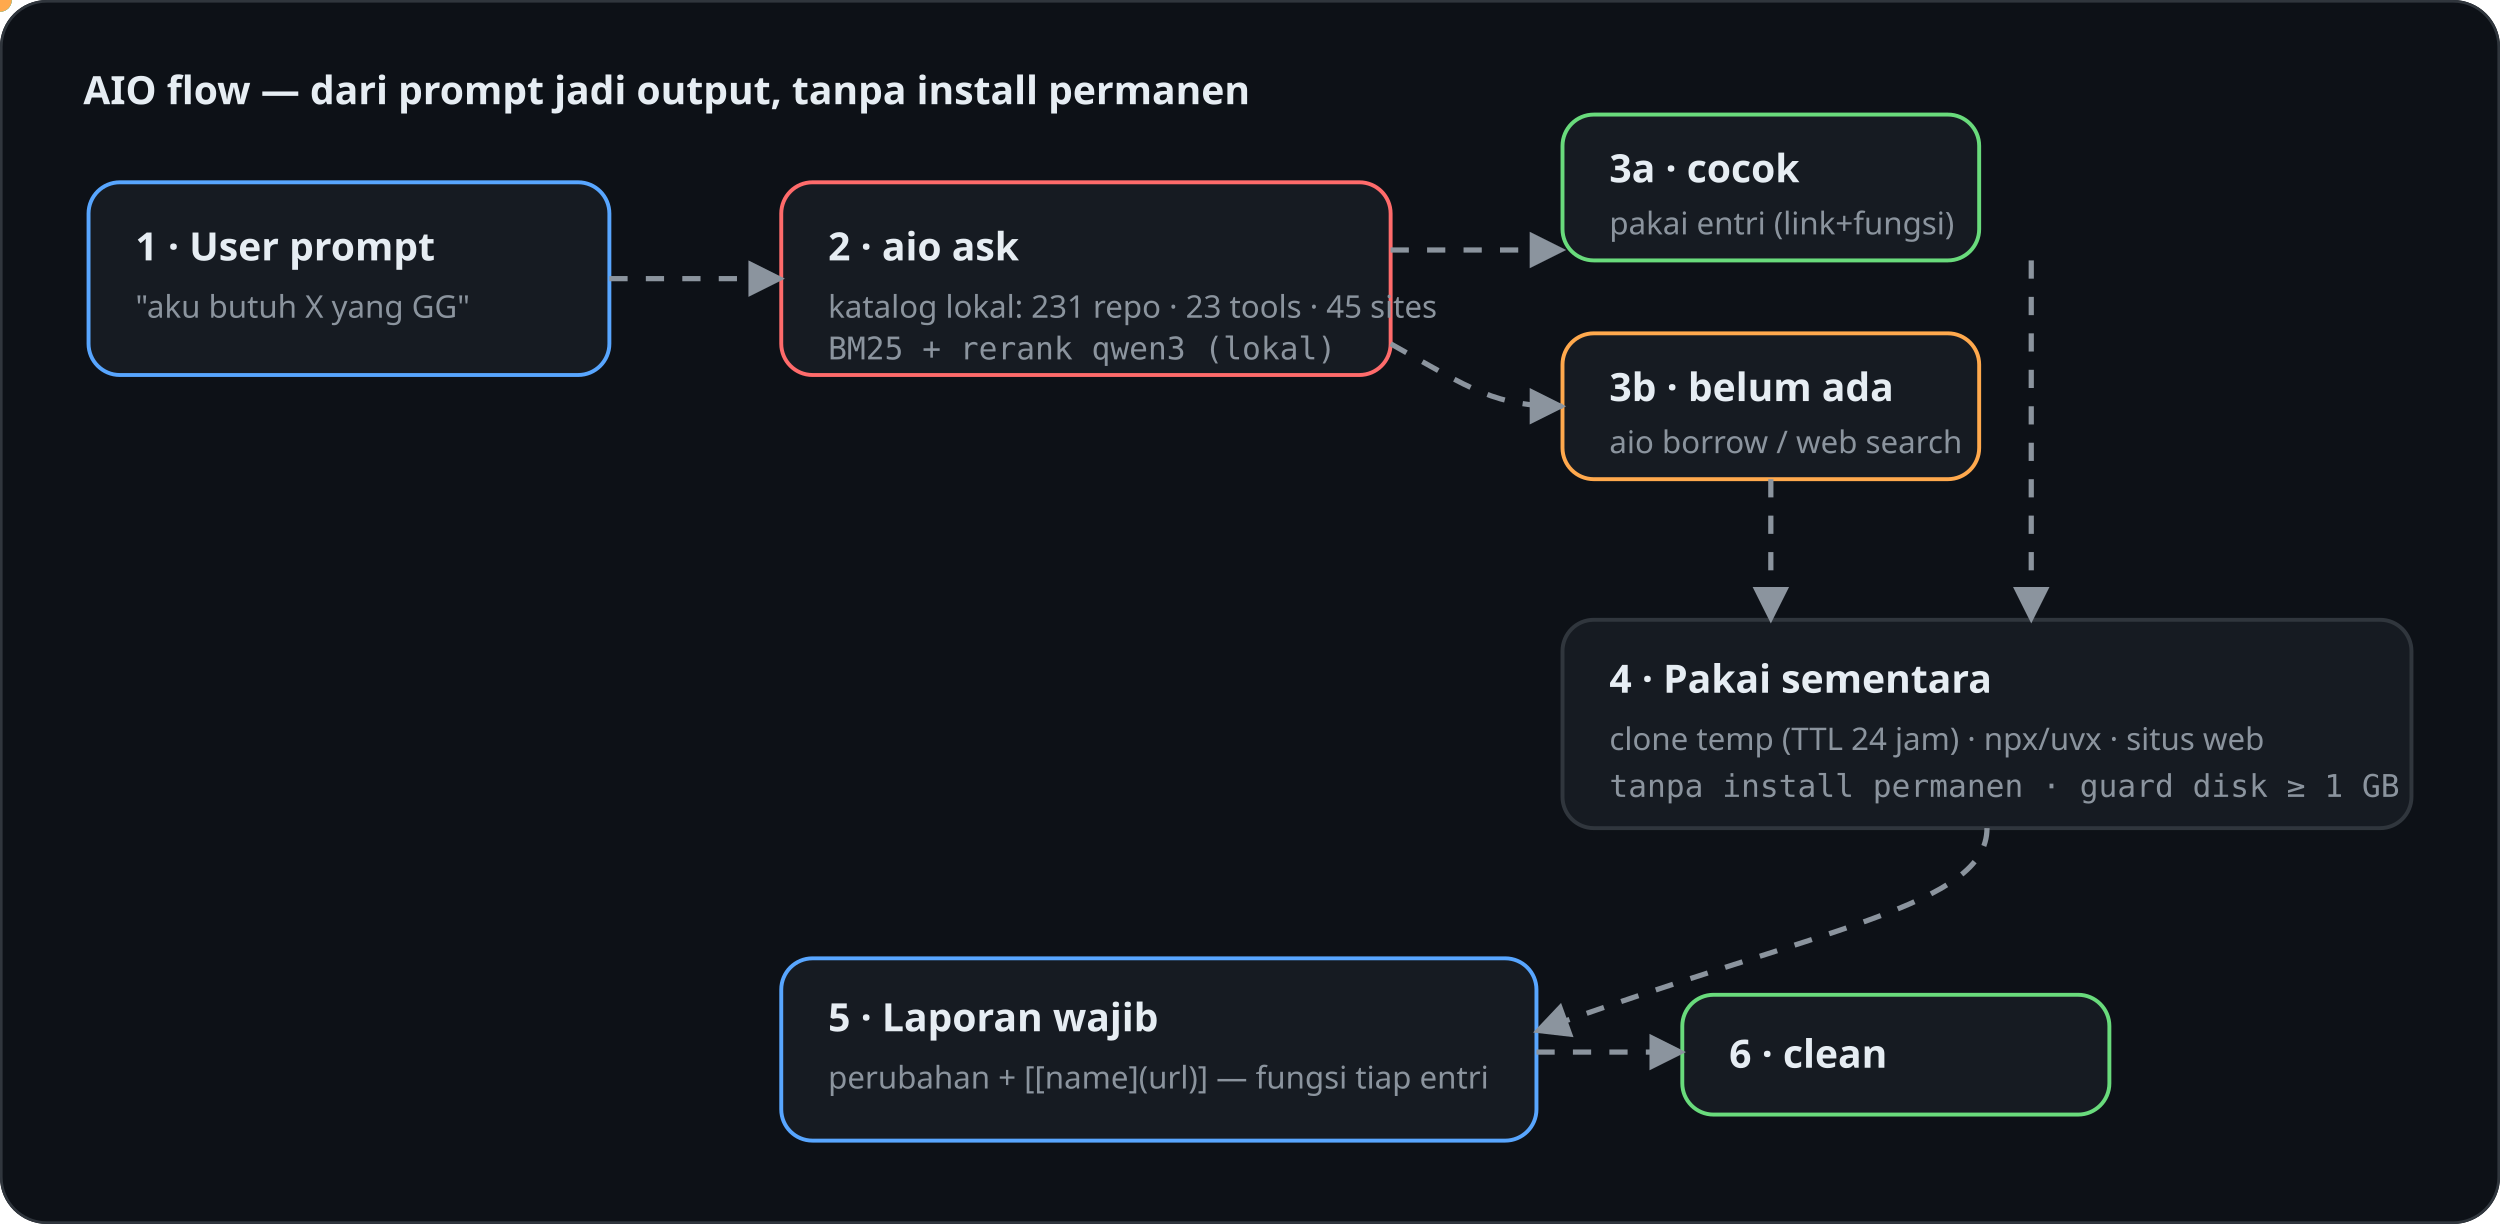
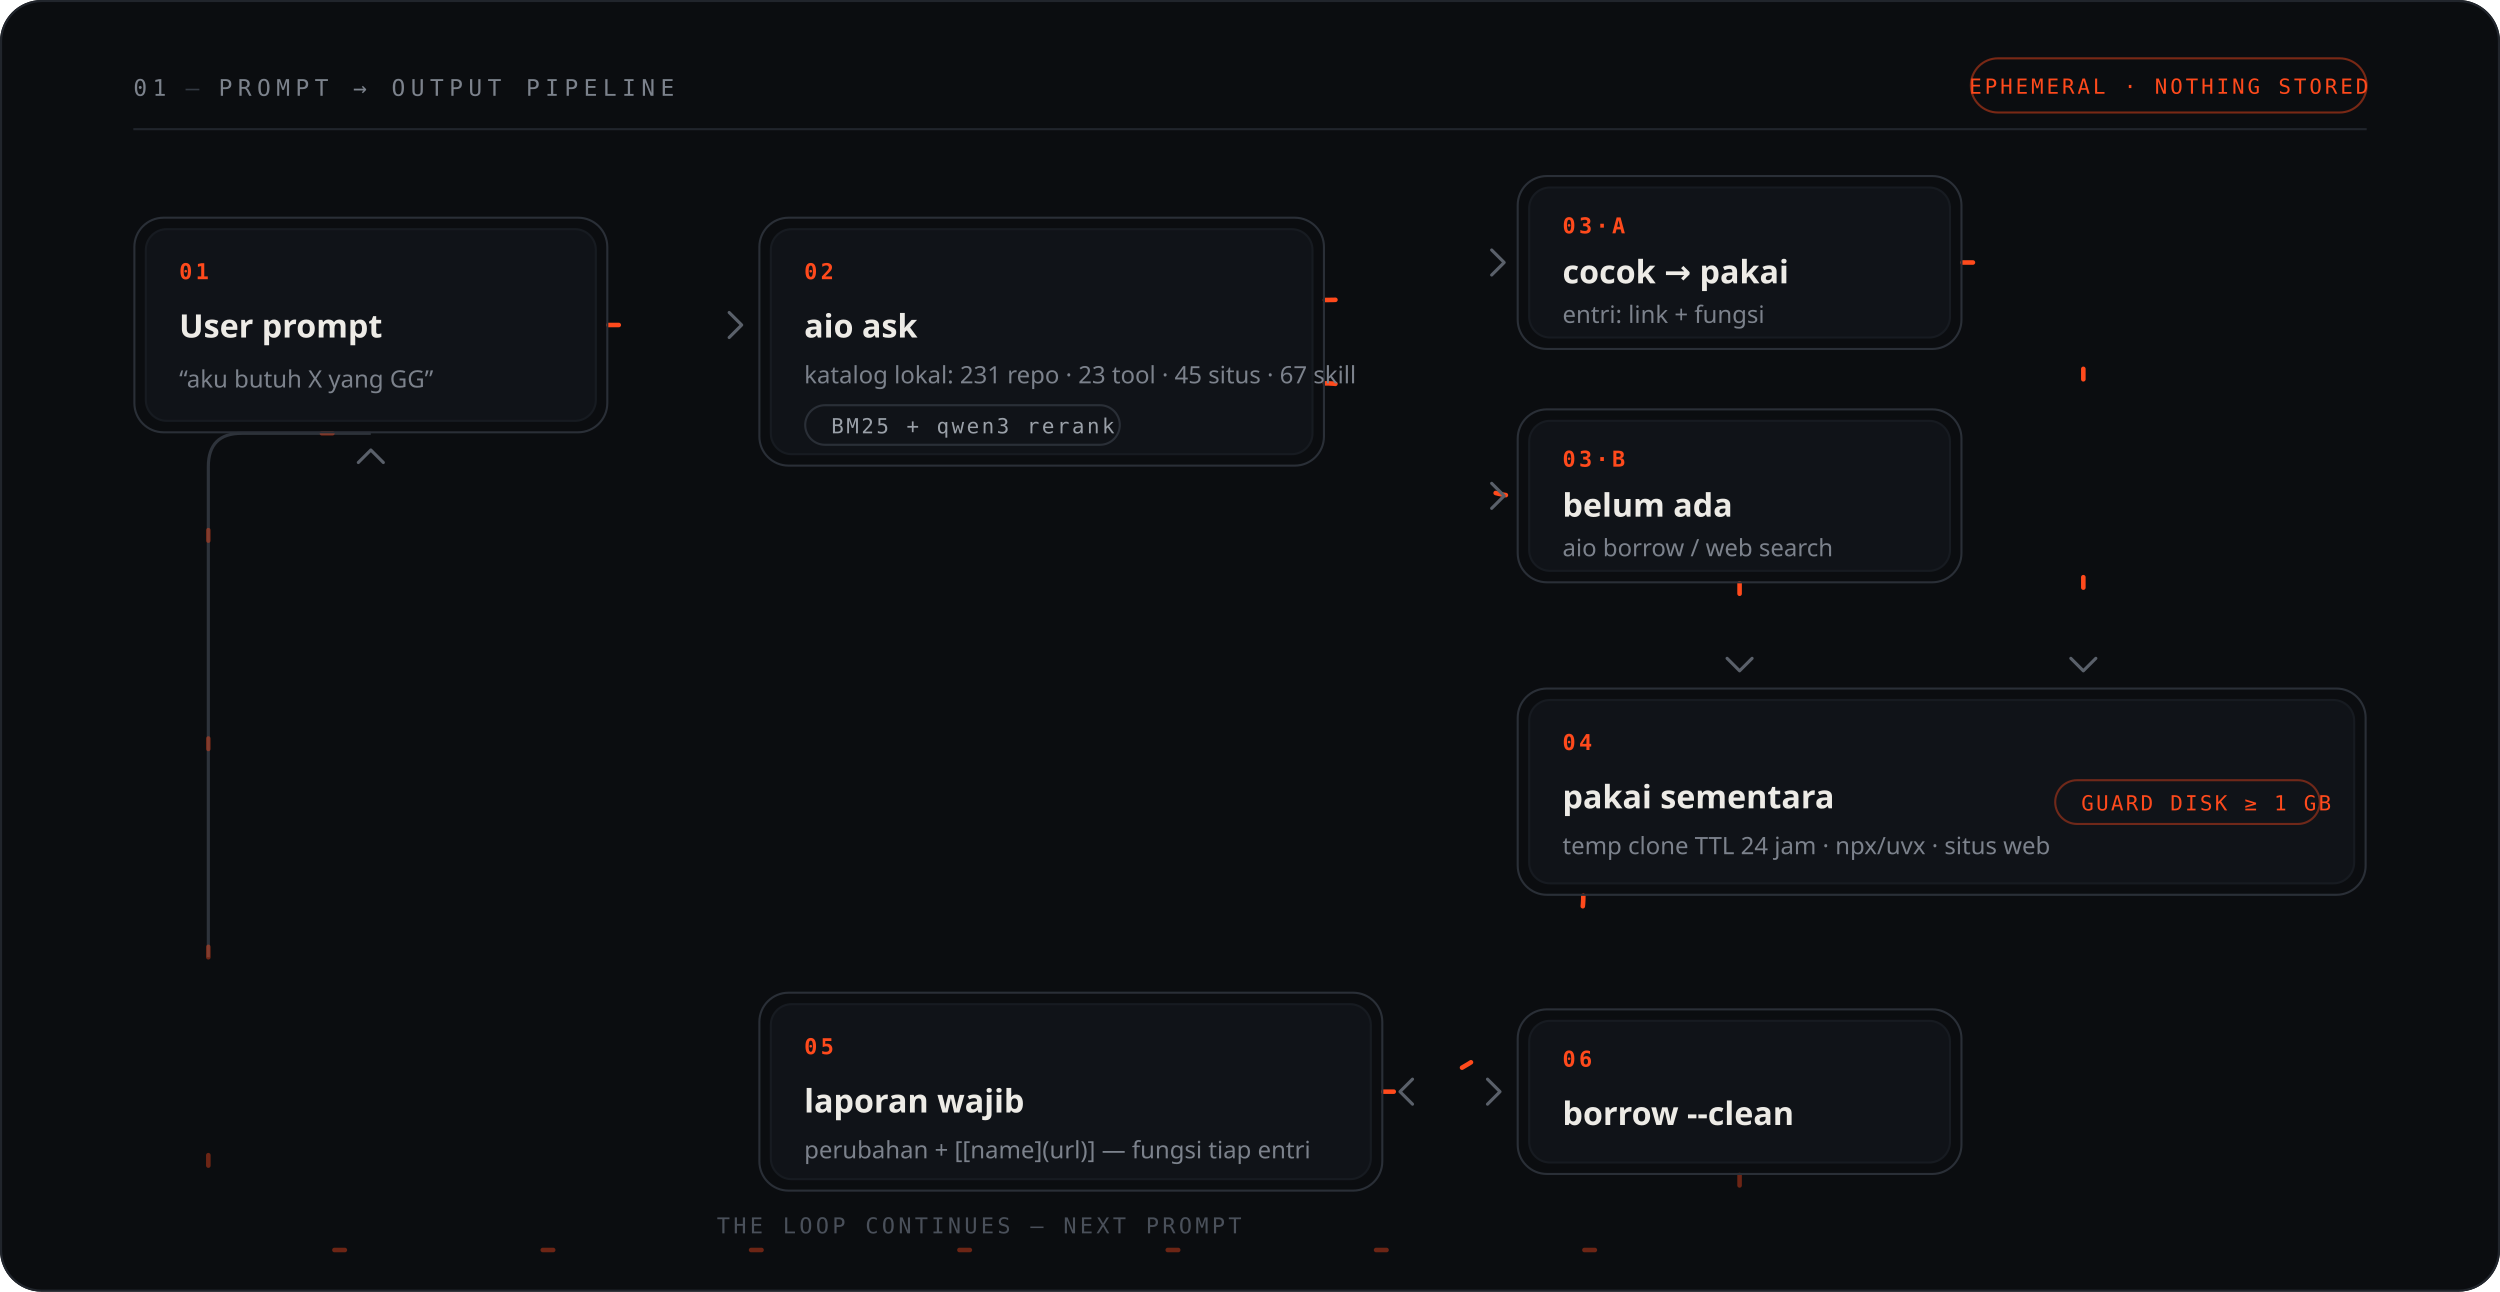
- <svg xmlns="http://www.w3.org/2000/svg" viewBox="0 0 960 470" role="img" aria-label="AIO prompt flow animated flowchart">
+ <svg xmlns="http://www.w3.org/2000/svg" viewBox="0 0 1200 620" role="img" aria-label="aio flow: prompt, aio ask, hit or borrow, use ephemerally, report with links, clean, repeat">
  <defs>
-     <marker id="arrow" viewBox="0 0 10 10" refX="9" refY="5" markerWidth="7" markerHeight="7" orient="auto-start-reverse">
-       <path d="M0 0 L10 5 L0 10 z" fill="#8b949e" />
-     </marker>
    <style>
-       .box { fill:#161b22; stroke:#30363d; stroke-width:1.5; rx:12; }
-       .hi  { stroke:#ff6b6b; }
-       .amber { stroke:#ffa94d; }
-       .blue { stroke:#58a6ff; }
-       .green { stroke:#69db7c; }
-       .t   { font-family:'Segoe UI', sans-serif; font-size:15px; fill:#e6edf3; font-weight:600; }
-       .s   { font-family:'Segoe UI', sans-serif; font-size:12px; fill:#8b949e; }
-       .m   { font-family:'Cascadia Mono', ui-monospace, monospace; font-size:12px; fill:#8b949e; }
-       .link{ fill:none; stroke:#8b949e; stroke-width:2; stroke-dasharray:7 7; }
+       .sans{font-family:ui-sans-serif,system-ui,"Segoe UI",sans-serif}
+       .mono{font-family:ui-monospace,"Cascadia Mono","SF Mono",Consolas,monospace}
+       .idx{font-size:10.5px;letter-spacing:1.6px;fill:#FF4A1C;font-weight:600}
+       .t{font-size:15.5px;font-weight:650;fill:#EDEBE6}
+       .s{font-size:11.5px;fill:#7C828C}
+       .chip{font-size:10px;letter-spacing:1.2px;fill:#9AA0A8}
+       .eyebrow{font-size:11px;letter-spacing:2.6px;fill:#7C828C}
+       .bezel{fill:none;stroke:#2A2F37;stroke-width:1}
+       .core{fill:#101318;stroke:#171B21;stroke-width:1}
+       .wire{fill:none;stroke:#2E333B;stroke-width:1.5;stroke-dasharray:900;stroke-dashoffset:900;animation:draw 1.2s cubic-bezier(.32,.72,0,1) both}
+       .chev{fill:none;stroke:#5A606A;stroke-width:1.5;stroke-linecap:round;stroke-linejoin:round;animation:fadeIn .5s ease both}
+       .pulse{fill:none;stroke:#FF4A1C;stroke-width:2.2;stroke-linecap:round;stroke-dasharray:5 95;stroke-dashoffset:100}
+       @keyframes draw{to{stroke-dashoffset:0}}
+       @keyframes fadeIn{from{opacity:0}to{opacity:1}}
+       @keyframes rise{from{opacity:0;transform:translateY(16px)}to{opacity:1;transform:none}}
+       @keyframes hl{0%{stroke:#2A2F37}2%{stroke:#FF4A1C}12%{stroke:#2A2F37}100%{stroke:#2A2F37}}
+       .card{transform-box:fill-box;transform-origin:0 50%;animation:rise .85s cubic-bezier(.32,.72,0,1) both}
+       .cardout{animation:hl 11.2s cubic-bezier(.45,0,.55,1) infinite}
+       .ch{transform-box:fill-box;transform-origin:0 50%;animation:fadeIn .4s ease both}
    </style>
  </defs>
-   <rect width="960" height="470" rx="18" fill="#0d1117" />
-   <rect x="0.5" y="0.5" width="959" height="469" rx="17.5" fill="none" stroke="#30363d" />
-   <text x="32" y="40" class="t" font-size="17">AIO flow — dari prompt jadi output, tanpa install permanen</text>
+   <rect width="1200" height="620" rx="20" fill="#0B0D10" />
+   <rect x="0.5" y="0.5" width="1199" height="619" rx="19.5" fill="none" stroke="#21252C" />
+   <text x="64" y="46" class="mono eyebrow">01 <tspan fill="#343A43">—</tspan> PROMPT → OUTPUT PIPELINE</text>
+   <rect x="946" y="28" width="190" height="26" rx="13" fill="none" stroke="#FF4A1C" stroke-opacity="0.45" />
+   <text x="1041" y="45" text-anchor="middle" class="mono" font-size="10" letter-spacing="1.4" fill="#FF4A1C">EPHEMERAL · NOTHING STORED</text>
+   <line x1="64" y1="62" x2="1136" y2="62" stroke="#21252C" />
  <g>
-     <rect x="34" y="70" width="200" height="74" rx="12" class="box blue" />
-     <text x="52" y="100" class="t">1 · User prompt</text>
-     <text x="52" y="122" class="s">"aku butuh X yang GG"</text>
+     <path class="wire" style="animation-delay:.55s" d="M292 156 H364" />
+     <path class="wire" style="animation-delay:.65s" d="M636 144 C 680 144, 690 126, 728 126" />
+     <path class="wire" style="animation-delay:.7s" d="M636 184 C 680 184, 690 238, 728 238" />
+     <path class="wire" style="animation-delay:.8s" d="M942 126 H976 Q1000 126 1000 150 V330" />
+     <path class="wire" style="animation-delay:.85s" d="M835 280 V330" />
+     <path class="wire" style="animation-delay:.95s" d="M760 430 C 760 472, 706 524, 664 524" />
+     <path class="wire" style="animation-delay:1.05s" d="M664 524 H728" />
+     <path class="wire" style="animation-delay:1.15s" d="M835 564 V586 Q835 600 820 600 H116 Q100 600 100 584 V224 Q100 208 116 208 H178" stroke-dasharray="1600" stroke-dashoffset="1600" />
  </g>
-   <g>
-     <rect x="300" y="70" width="234" height="74" rx="12" class="box hi" />
-     <text x="318" y="100" class="t">2 · aio ask</text>
-     <text x="318" y="122" class="s">katalog lokal: 231 repo · 23 tools · 45 sites</text>
-     <text x="318" y="138" class="m">BM25 + rerank qwen3 (lokal)</text>
+   <g pathLength="100">
+     <path class="pulse" pathLength="100" d="M292 156 H364">
+       <animate attributeName="stroke-dashoffset" values="100;0" dur="2.2s" begin="1.3s" repeatCount="indefinite" />
+     </path>
+     <path class="pulse" pathLength="100" d="M636 144 C 680 144, 690 126, 728 126">
+       <animate attributeName="stroke-dashoffset" values="100;0" dur="2.6s" begin="1.7s" repeatCount="indefinite" />
+     </path>
+     <path class="pulse" pathLength="100" d="M636 184 C 680 184, 690 238, 728 238">
+       <animate attributeName="stroke-dashoffset" values="100;0" dur="2.6s" begin="2.1s" repeatCount="indefinite" />
+     </path>
+     <path class="pulse" pathLength="100" d="M942 126 H976 Q1000 126 1000 150 V330">
+       <animate attributeName="stroke-dashoffset" values="100;0" dur="3s" begin="2.5s" repeatCount="indefinite" />
+     </path>
+     <path class="pulse" pathLength="100" d="M835 280 V330">
+       <animate attributeName="stroke-dashoffset" values="100;0" dur="1.6s" begin="2.9s" repeatCount="indefinite" />
+     </path>
+     <path class="pulse" pathLength="100" d="M760 430 C 760 472, 706 524, 664 524">
+       <animate attributeName="stroke-dashoffset" values="100;0" dur="2.8s" begin="3.3s" repeatCount="indefinite" />
+     </path>
+     <path class="pulse" pathLength="100" d="M664 524 H728">
+       <animate attributeName="stroke-dashoffset" values="100;0" dur="1.6s" begin="3.7s" repeatCount="indefinite" />
+     </path>
+     <path class="pulse" pathLength="100" stroke-opacity="0.4" d="M835 564 V586 Q835 600 820 600 H116 Q100 600 100 584 V224 Q100 208 116 208 H178">
+       <animate attributeName="stroke-dashoffset" values="100;0" dur="6s" begin="4.2s" repeatCount="indefinite" />
+     </path>
  </g>
-   <g>
-     <rect x="600" y="44" width="160" height="56" rx="12" class="box green" />
-     <text x="618" y="70" class="t">3a · cocok</text>
-     <text x="618" y="90" class="s">pakai entri (link+fungsi)</text>
+   <g class="ch" style="animation-delay:1.2s">
+     <path class="chev" d="M350 150 L356 156 L350 162" />
+     <path class="chev" d="M716 120 L722 126 L716 132" />
+     <path class="chev" d="M716 232 L722 238 L716 244" />
+     <path class="chev" d="M994 316 L1000 322 L1006 316" />
+     <path class="chev" d="M829 316 L835 322 L841 316" />
+     <path class="chev" d="M678 518 L672 524 L678 530" />
+     <path class="chev" d="M714 518 L720 524 L714 530" />
+     <path class="chev" d="M172 222 L178 216 L184 222" />
  </g>
-   <g>
-     <rect x="600" y="128" width="160" height="56" rx="12" class="box amber" />
-     <text x="618" y="154" class="t">3b · belum ada</text>
-     <text x="618" y="174" class="s">aio borrow / web search</text>
+   <text x="470" y="592" text-anchor="middle" class="mono" font-size="10.5" letter-spacing="1.6" fill="#4A505A" style="animation:fadeIn .6s ease 1.6s both">THE LOOP CONTINUES — NEXT PROMPT</text>
+   <g class="card" style="animation-delay:.15s">
+     <rect class="bezel cardout" x="64.5" y="104.5" width="227" height="103" rx="14" style="animation-delay:0s" />
+     <rect class="core" x="70" y="110" width="216" height="92" rx="10" />
+     <text x="86" y="134" class="mono idx">01</text>
+     <text x="86" y="162" class="sans t">User prompt</text>
+     <text x="86" y="186" class="sans s">“aku butuh X yang GG”</text>
  </g>
-   <g>
-     <rect x="600" y="238" width="326" height="80" rx="12" class="box" />
-     <text x="618" y="266" class="t">4 · Pakai sementara</text>
-     <text x="618" y="288" class="s">clone temp (TTL 24 jam) · npx/uvx · situs web</text>
-     <text x="618" y="306" class="m">tanpa install permanen · guard disk ≥ 1 GB</text>
+   <g class="card" style="animation-delay:.3s">
+     <rect class="bezel cardout" x="364.5" y="104.5" width="271" height="119" rx="14" style="animation-delay:1.4s" />
+     <rect class="core" x="370" y="110" width="260" height="108" rx="10" />
+     <text x="386" y="134" class="mono idx">02</text>
+     <text x="386" y="162" class="sans t">aio ask</text>
+     <text x="386" y="184" class="sans s">katalog lokal: 231 repo · 23 tool · 45 situs · 67 skill</text>
+     <rect x="386.5" y="194.5" width="151" height="19" rx="9.5" fill="none" stroke="#2A2F37" />
+     <text x="399" y="208" class="mono chip">BM25 + qwen3 rerank</text>
  </g>
-   <g>
-     <rect x="300" y="368" width="290" height="70" rx="12" class="box blue" />
-     <text x="318" y="396" class="t">5 · Laporan wajib</text>
-     <text x="318" y="418" class="s">perubahan + [[name](url)] — fungsi tiap entri</text>
+   <g class="card" style="animation-delay:.45s">
+     <rect class="bezel cardout" x="728.5" y="84.5" width="213" height="83" rx="14" style="animation-delay:2.8s" />
+     <rect class="core" x="734" y="90" width="202" height="72" rx="10" />
+     <text x="750" y="112" class="mono idx">03·A</text>
+     <text x="750" y="136" class="sans t">cocok → pakai</text>
+     <text x="750" y="155" class="sans s">entri: link + fungsi</text>
  </g>
-   <g>
-     <rect x="646" y="382" width="164" height="46" rx="12" class="box green" />
-     <text x="664" y="410" class="t">6 · clean</text>
+   <g class="card" style="animation-delay:.55s">
+     <rect class="bezel cardout" x="728.5" y="196.5" width="213" height="83" rx="14" style="animation-delay:4.2s" />
+     <rect class="core" x="734" y="202" width="202" height="72" rx="10" />
+     <text x="750" y="224" class="mono idx">03·B</text>
+     <text x="750" y="248" class="sans t">belum ada</text>
+     <text x="750" y="267" class="sans s">aio borrow / web search</text>
  </g>
-   <path id="f1" class="link" d="M234 107 H 300" marker-end="url(#arrow)" />
-   <path id="f2" class="link" d="M534 96 H 600" marker-end="url(#arrow)" />
-   <path id="f3" class="link" d="M534 132 C 566 150, 574 156, 600 156" marker-end="url(#arrow)" />
-   <path id="f4" class="link" d="M680 184 V 238" marker-end="url(#arrow)" />
-   <path id="f5" class="link" d="M763 318 C 763 348, 700 356, 590 396" marker-end="url(#arrow)" />
-   <path id="f6" class="link" d="M590 404 H 646" marker-end="url(#arrow)" />
-   <path id="f7" class="link" d="M780 100 C 780 210, 780 220, 780 238" marker-end="url(#arrow)" />
-   <g fill="#58a6ff">
-     <circle r="4.5">
-       <animateMotion dur="1.8s" repeatCount="indefinite">
-         <mpath href="#f1" />
-       </animateMotion>
-     </circle>
-     <circle r="4.5" fill="#69db7c">
-       <animateMotion dur="1.8s" begin="0.5s" repeatCount="indefinite">
-         <mpath href="#f2" />
-       </animateMotion>
-     </circle>
-     <circle r="4.5" fill="#ffa94d">
-       <animateMotion dur="1.8s" begin="1s" repeatCount="indefinite">
-         <mpath href="#f3" />
-       </animateMotion>
-     </circle>
-     <circle r="4.5" fill="#d8d9db">
-       <animateMotion dur="2.2s" begin="1.4s" repeatCount="indefinite">
-         <mpath href="#f4" />
-       </animateMotion>
-     </circle>
-     <circle r="4.5" fill="#58a6ff">
-       <animateMotion dur="2.2s" begin="2s" repeatCount="indefinite">
-         <mpath href="#f5" />
-       </animateMotion>
-     </circle>
-     <circle r="4.5" fill="#69db7c">
-       <animateMotion dur="1.4s" begin="2.6s" repeatCount="indefinite">
-         <mpath href="#f6" />
-       </animateMotion>
-     </circle>
-     <circle r="4.5" fill="#ffa94d">
-       <animateMotion dur="2.6s" begin="0.8s" repeatCount="indefinite">
-         <mpath href="#f7" />
-       </animateMotion>
-     </circle>
+   <g class="card" style="animation-delay:.7s">
+     <rect class="bezel cardout" x="728.5" y="330.5" width="407" height="99" rx="14" style="animation-delay:5.6s" />
+     <rect class="core" x="734" y="336" width="396" height="88" rx="10" />
+     <text x="750" y="360" class="mono idx">04</text>
+     <text x="750" y="388" class="sans t">pakai sementara</text>
+     <text x="750" y="410" class="sans s">temp clone TTL 24 jam · npx/uvx · situs web</text>
+     <rect x="986.5" y="374.5" width="127" height="21" rx="10.5" fill="none" stroke="#FF4A1C" stroke-opacity="0.4" />
+     <text x="999" y="389" class="mono" font-size="10" letter-spacing="1.1" fill="#FF4A1C">GUARD DISK ≥ 1 GB</text>
+   </g>
+   <g class="card" style="animation-delay:.85s">
+     <rect class="bezel cardout" x="364.5" y="476.5" width="299" height="95" rx="14" style="animation-delay:7s" />
+     <rect class="core" x="370" y="482" width="288" height="84" rx="10" />
+     <text x="386" y="506" class="mono idx">05</text>
+     <text x="386" y="534" class="sans t">laporan wajib</text>
+     <text x="386" y="556" class="sans s">perubahan + [[name](url)] — fungsi tiap entri</text>
+   </g>
+   <g class="card" style="animation-delay:.95s">
+     <rect class="bezel cardout" x="728.5" y="484.5" width="213" height="79" rx="14" style="animation-delay:8.4s" />
+     <rect class="core" x="734" y="490" width="202" height="68" rx="10" />
+     <text x="750" y="512" class="mono idx">06</text>
+     <text x="750" y="540" class="sans t">borrow --clean</text>
  </g>
</svg>
